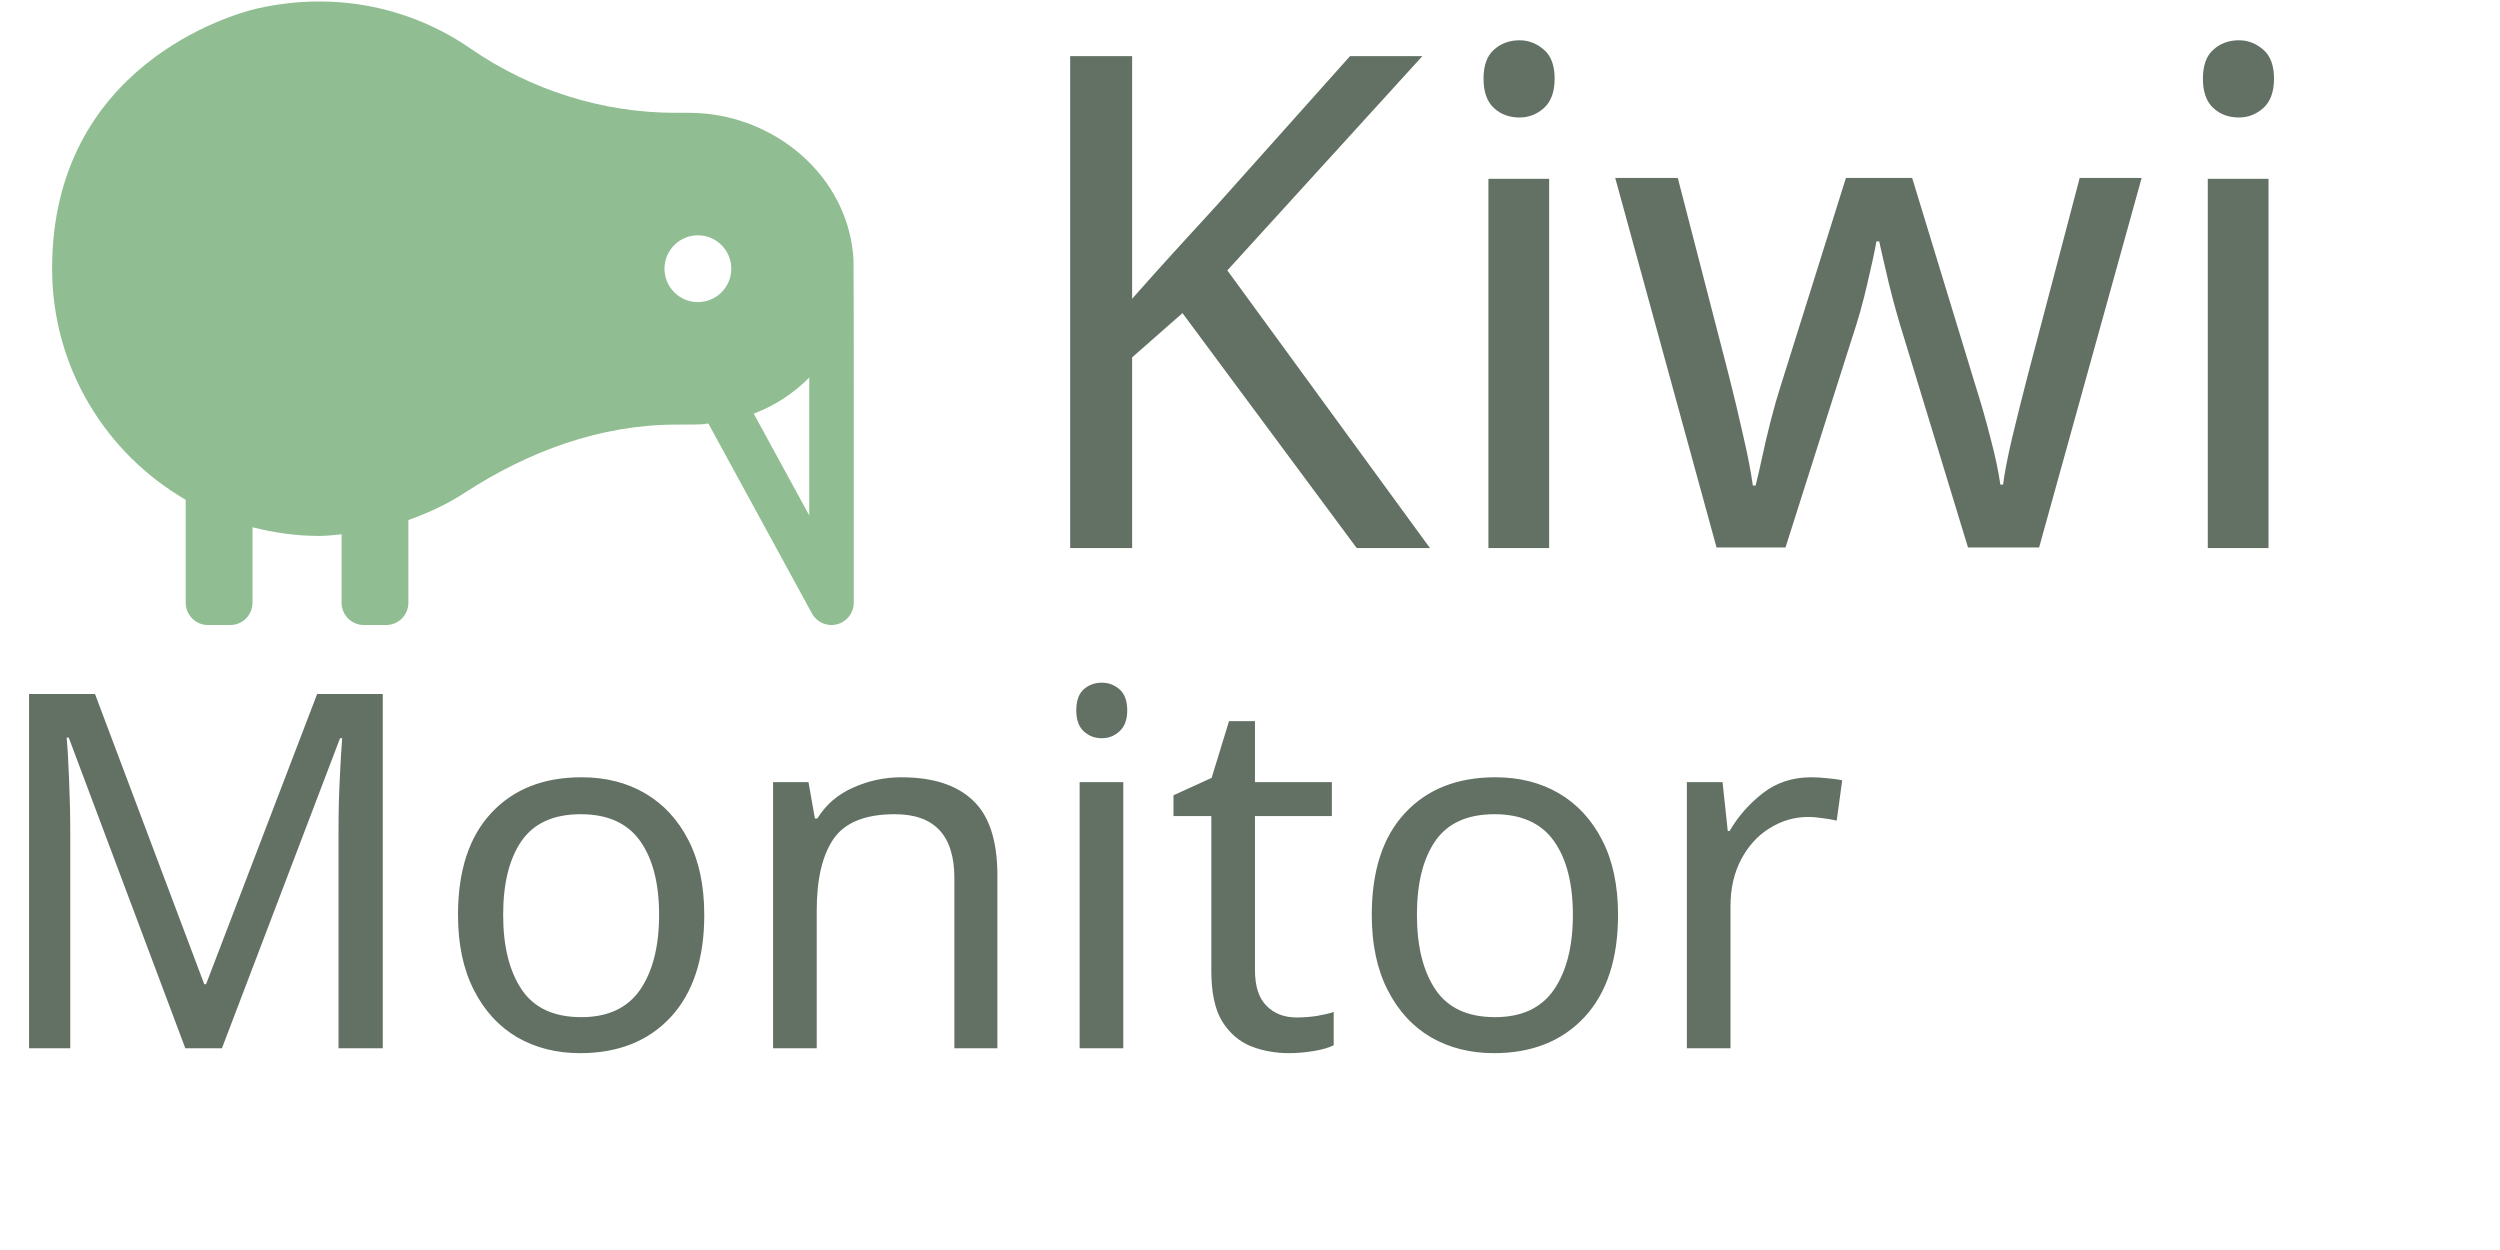
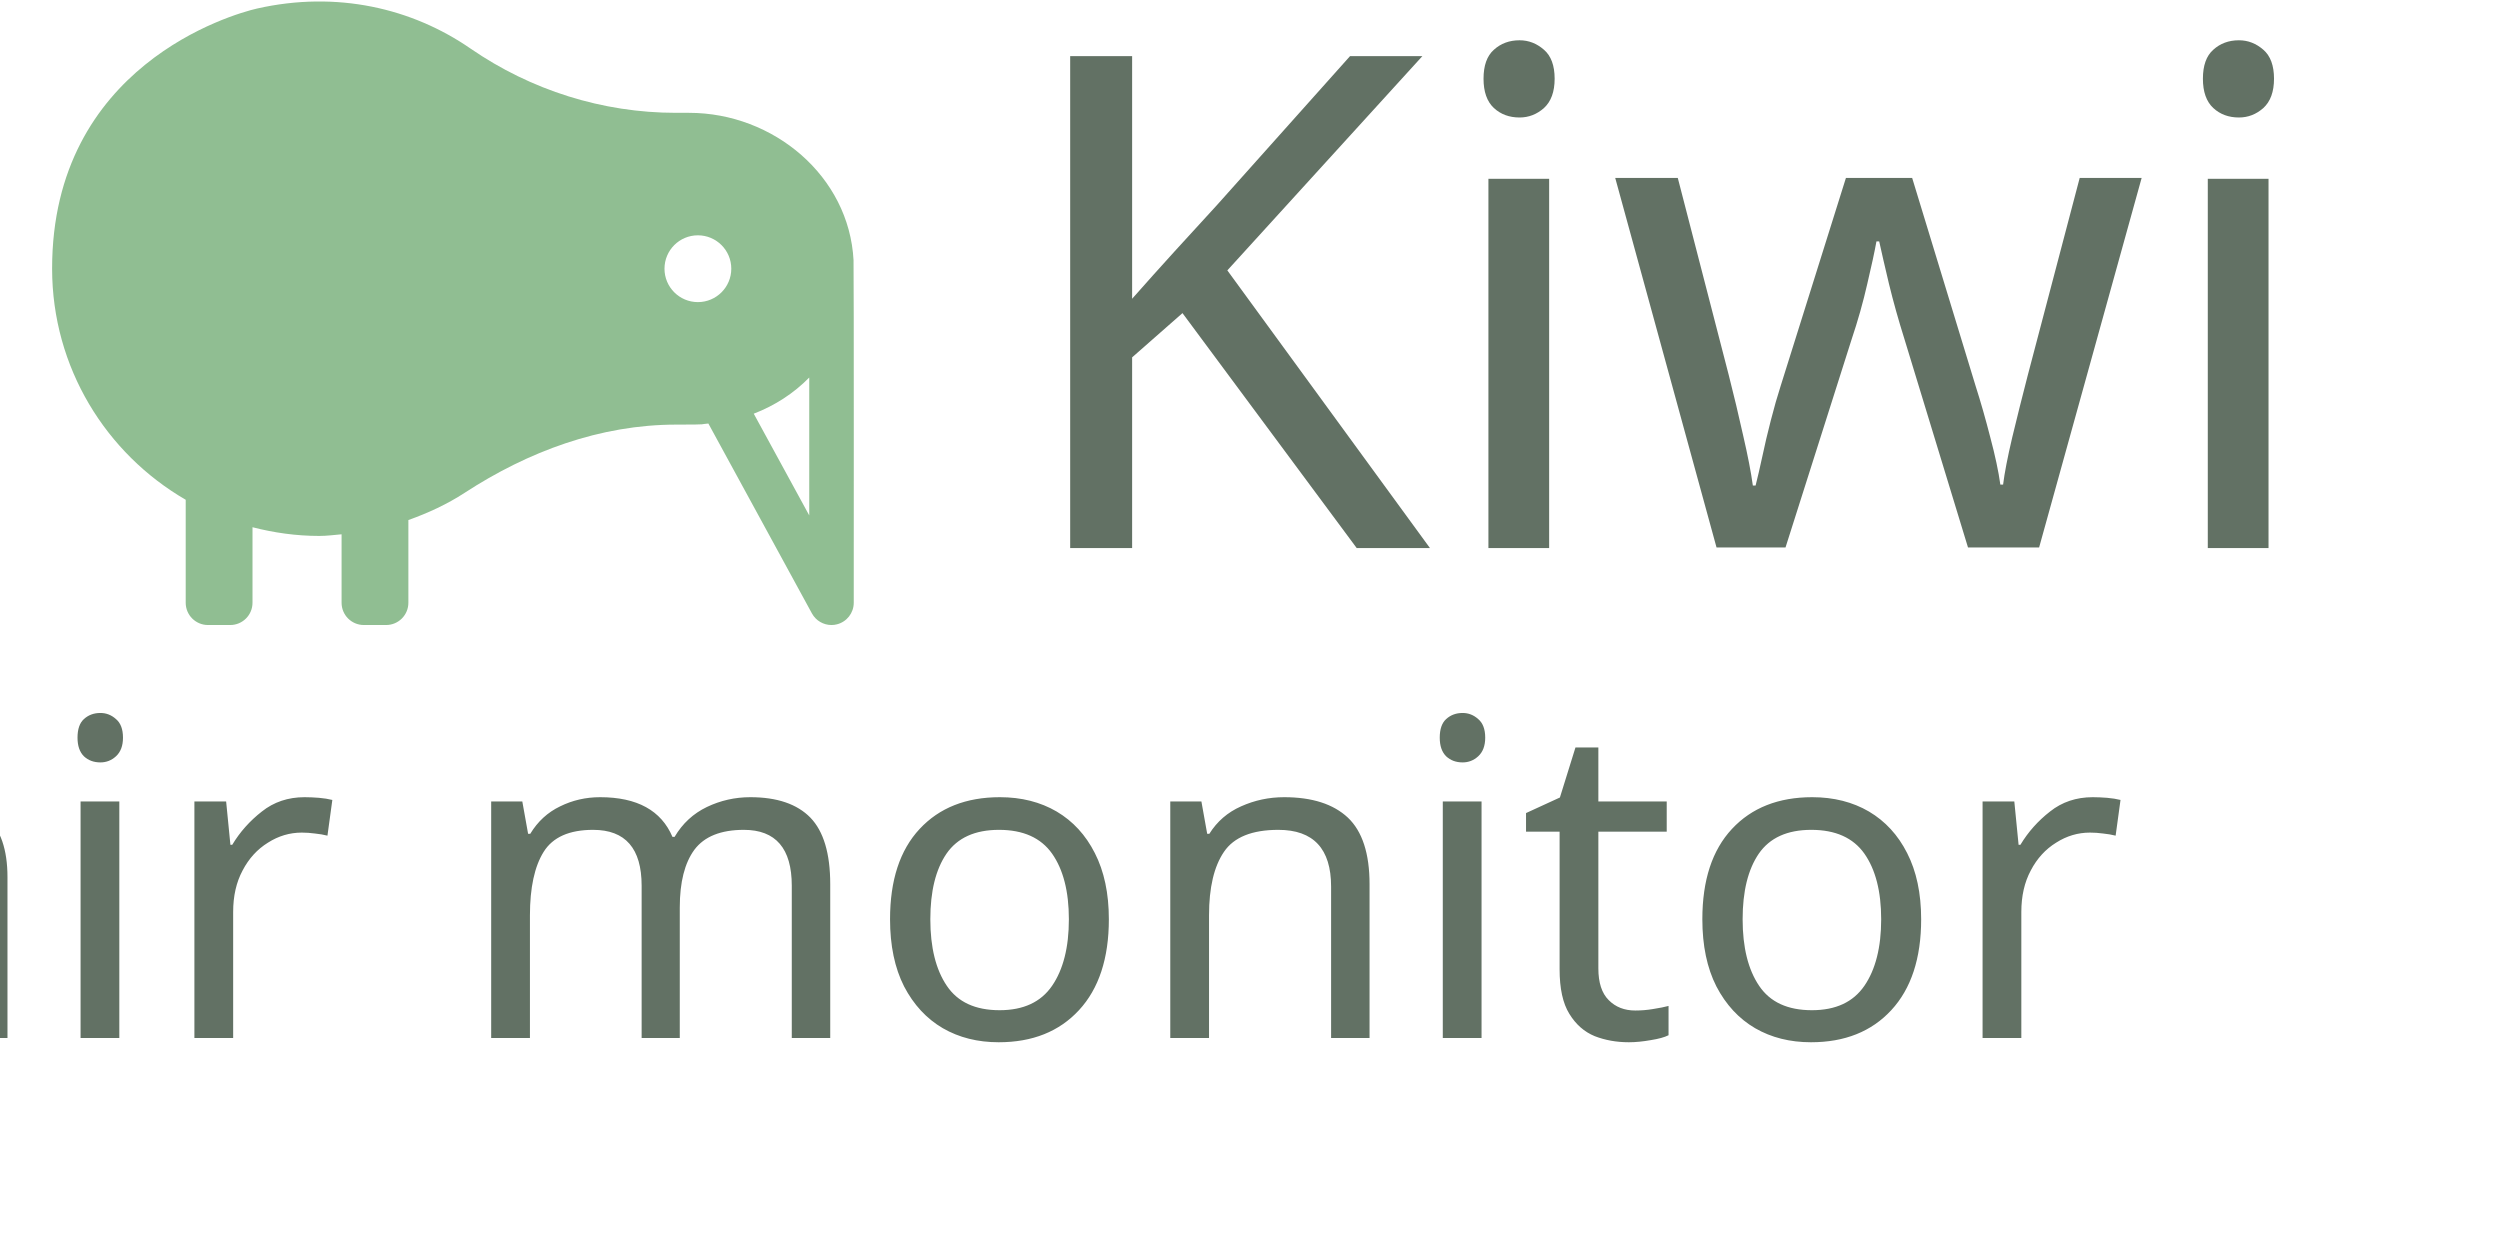
<svg xmlns="http://www.w3.org/2000/svg" width="128mm" height="64mm" viewBox="0 0 128 64" version="1.1" id="svg839">
  <defs id="defs833" />
  <g id="layer1">
    <path fill="currentColor" d="M 43.702,13.329 C 43.476,9.013 39.602,5.777 35.28,5.777 H 34.613 C 30.848,5.777 27.183,4.619 24.084,2.482 21.092,0.418 17.24,-0.484 13.166,0.436 11.883,0.726 2.663,3.371 2.668,13.758 c 0.003,5.056 2.756,9.464 6.84,11.83 v 5.273 c 0,0.63 0.51,1.14 1.14,1.14 h 1.14 c 0.63,0 1.14,-0.51 1.14,-1.14 v -3.867 c 1.095,0.282 2.238,0.446 3.421,0.446 0.388,0 0.761,-0.052 1.14,-0.084 v 3.505 c 0,0.63 0.51,1.14 1.14,1.14 h 1.14 c 0.63,0 1.14,-0.51 1.14,-1.14 v -4.235 c 1.015,-0.361 1.987,-0.812 2.875,-1.39 3.26,-2.124 6.95,-3.496 10.841,-3.496 1.816,0 1.141,-0.022 1.643,-0.056 l 5.303,9.723 c 0.204,0.373 0.591,0.594 1.001,0.594 0.093,0 0.188,-0.011 0.281,-0.036 0.505,-0.128 0.859,-0.584 0.859,-1.105 0,0 0.01,-17.12 -0.011,-17.532 z m -7.97,2.139 c -0.944,0 -1.71,-0.766 -1.71,-1.71 0,-0.945 0.766,-1.71 1.71,-1.71 0.944,0 1.71,0.765 1.71,1.71 0,0.944 -0.766,1.71 -1.71,1.71 z m 5.701,10.921 -2.841,-5.208 c 1.077,-0.415 2.047,-1.04 2.841,-1.851 z" id="path1402" style="stroke-width:0.071;fill:#90be92;fill-opacity:1" />
    <text xml:space="preserve" style="font-style:normal;font-variant:normal;font-weight:normal;font-stretch:normal;font-size:35.278px;line-height:1.25;font-family:Grandstander;-inkscape-font-specification:Grandstander;letter-spacing:0px;word-spacing:0px;fill:#627164;fill-opacity:1;stroke:none;stroke-width:0.265;" x="51.371" y="28.062" id="text1415">
      <tspan id="tspan1413" x="51.371" y="28.062" style="font-style:normal;font-variant:normal;font-weight:normal;font-stretch:normal;font-size:35.278px;font-family:Grandstander;-inkscape-font-specification:Grandstander;stroke-width:0.265;fill:#627164;fill-opacity:1;">Kiwi</tspan>
    </text>
-     <text xml:space="preserve" style="font-style:normal;font-variant:normal;font-weight:normal;font-stretch:normal;font-size:25.4px;line-height:1.25;font-family:Grandstander;-inkscape-font-specification:Grandstander;text-align:center;letter-spacing:0px;word-spacing:0px;text-anchor:middle;fill:#627164;fill-opacity:1;stroke:none;stroke-width:0.265" x="63.371" y="53.673" id="text843">
-       <tspan id="tspan841" x="63.371" y="53.673" style="font-style:normal;font-variant:normal;font-weight:normal;font-stretch:normal;font-size:25.4px;font-family:Grandstander;-inkscape-font-specification:Grandstander;text-align:center;text-anchor:middle;fill:#627164;fill-opacity:1;stroke-width:0.265">Monitor</tspan>
+     <text xml:space="preserve" style="font-style:normal;font-variant:normal;font-weight:normal;font-stretch:normal;font-size:22.578px;line-height:1.25;font-family:Grandstander;-inkscape-font-specification:Grandstander;text-align:center;letter-spacing:0px;word-spacing:0px;text-anchor:middle;fill:#627164;fill-opacity:1;stroke:none;stroke-width:0.265" x="63.9" y="53.143" id="text843">
+       <tspan id="tspan841" x="63.9" y="53.143" style="font-style:normal;font-variant:normal;font-weight:normal;font-stretch:normal;font-size:22.578px;font-family:Grandstander;-inkscape-font-specification:Grandstander;text-align:center;text-anchor:middle;fill:#627164;fill-opacity:1;stroke-width:0.265">air monitor</tspan>
+     </text>
+     <text xml:space="preserve" style="font-style:normal;font-weight:normal;font-size:7.761px;line-height:1.25;font-family:sans-serif;letter-spacing:0px;word-spacing:0px;fill:#90be92;fill-opacity:1;stroke:none;stroke-width:0.265" x="66.085" y="61.308" id="text847">
+       <tspan x="66.085" y="61.308" style="font-style:normal;font-variant:normal;font-weight:300;font-stretch:normal;font-size:7.761px;font-family:Grandstander;-inkscape-font-specification:'Grandstander Light';text-align:center;text-anchor:middle;fill:#90be92;fill-opacity:1;stroke-width:0.265" id="tspan849" />
    </text>
  </g>
</svg>
